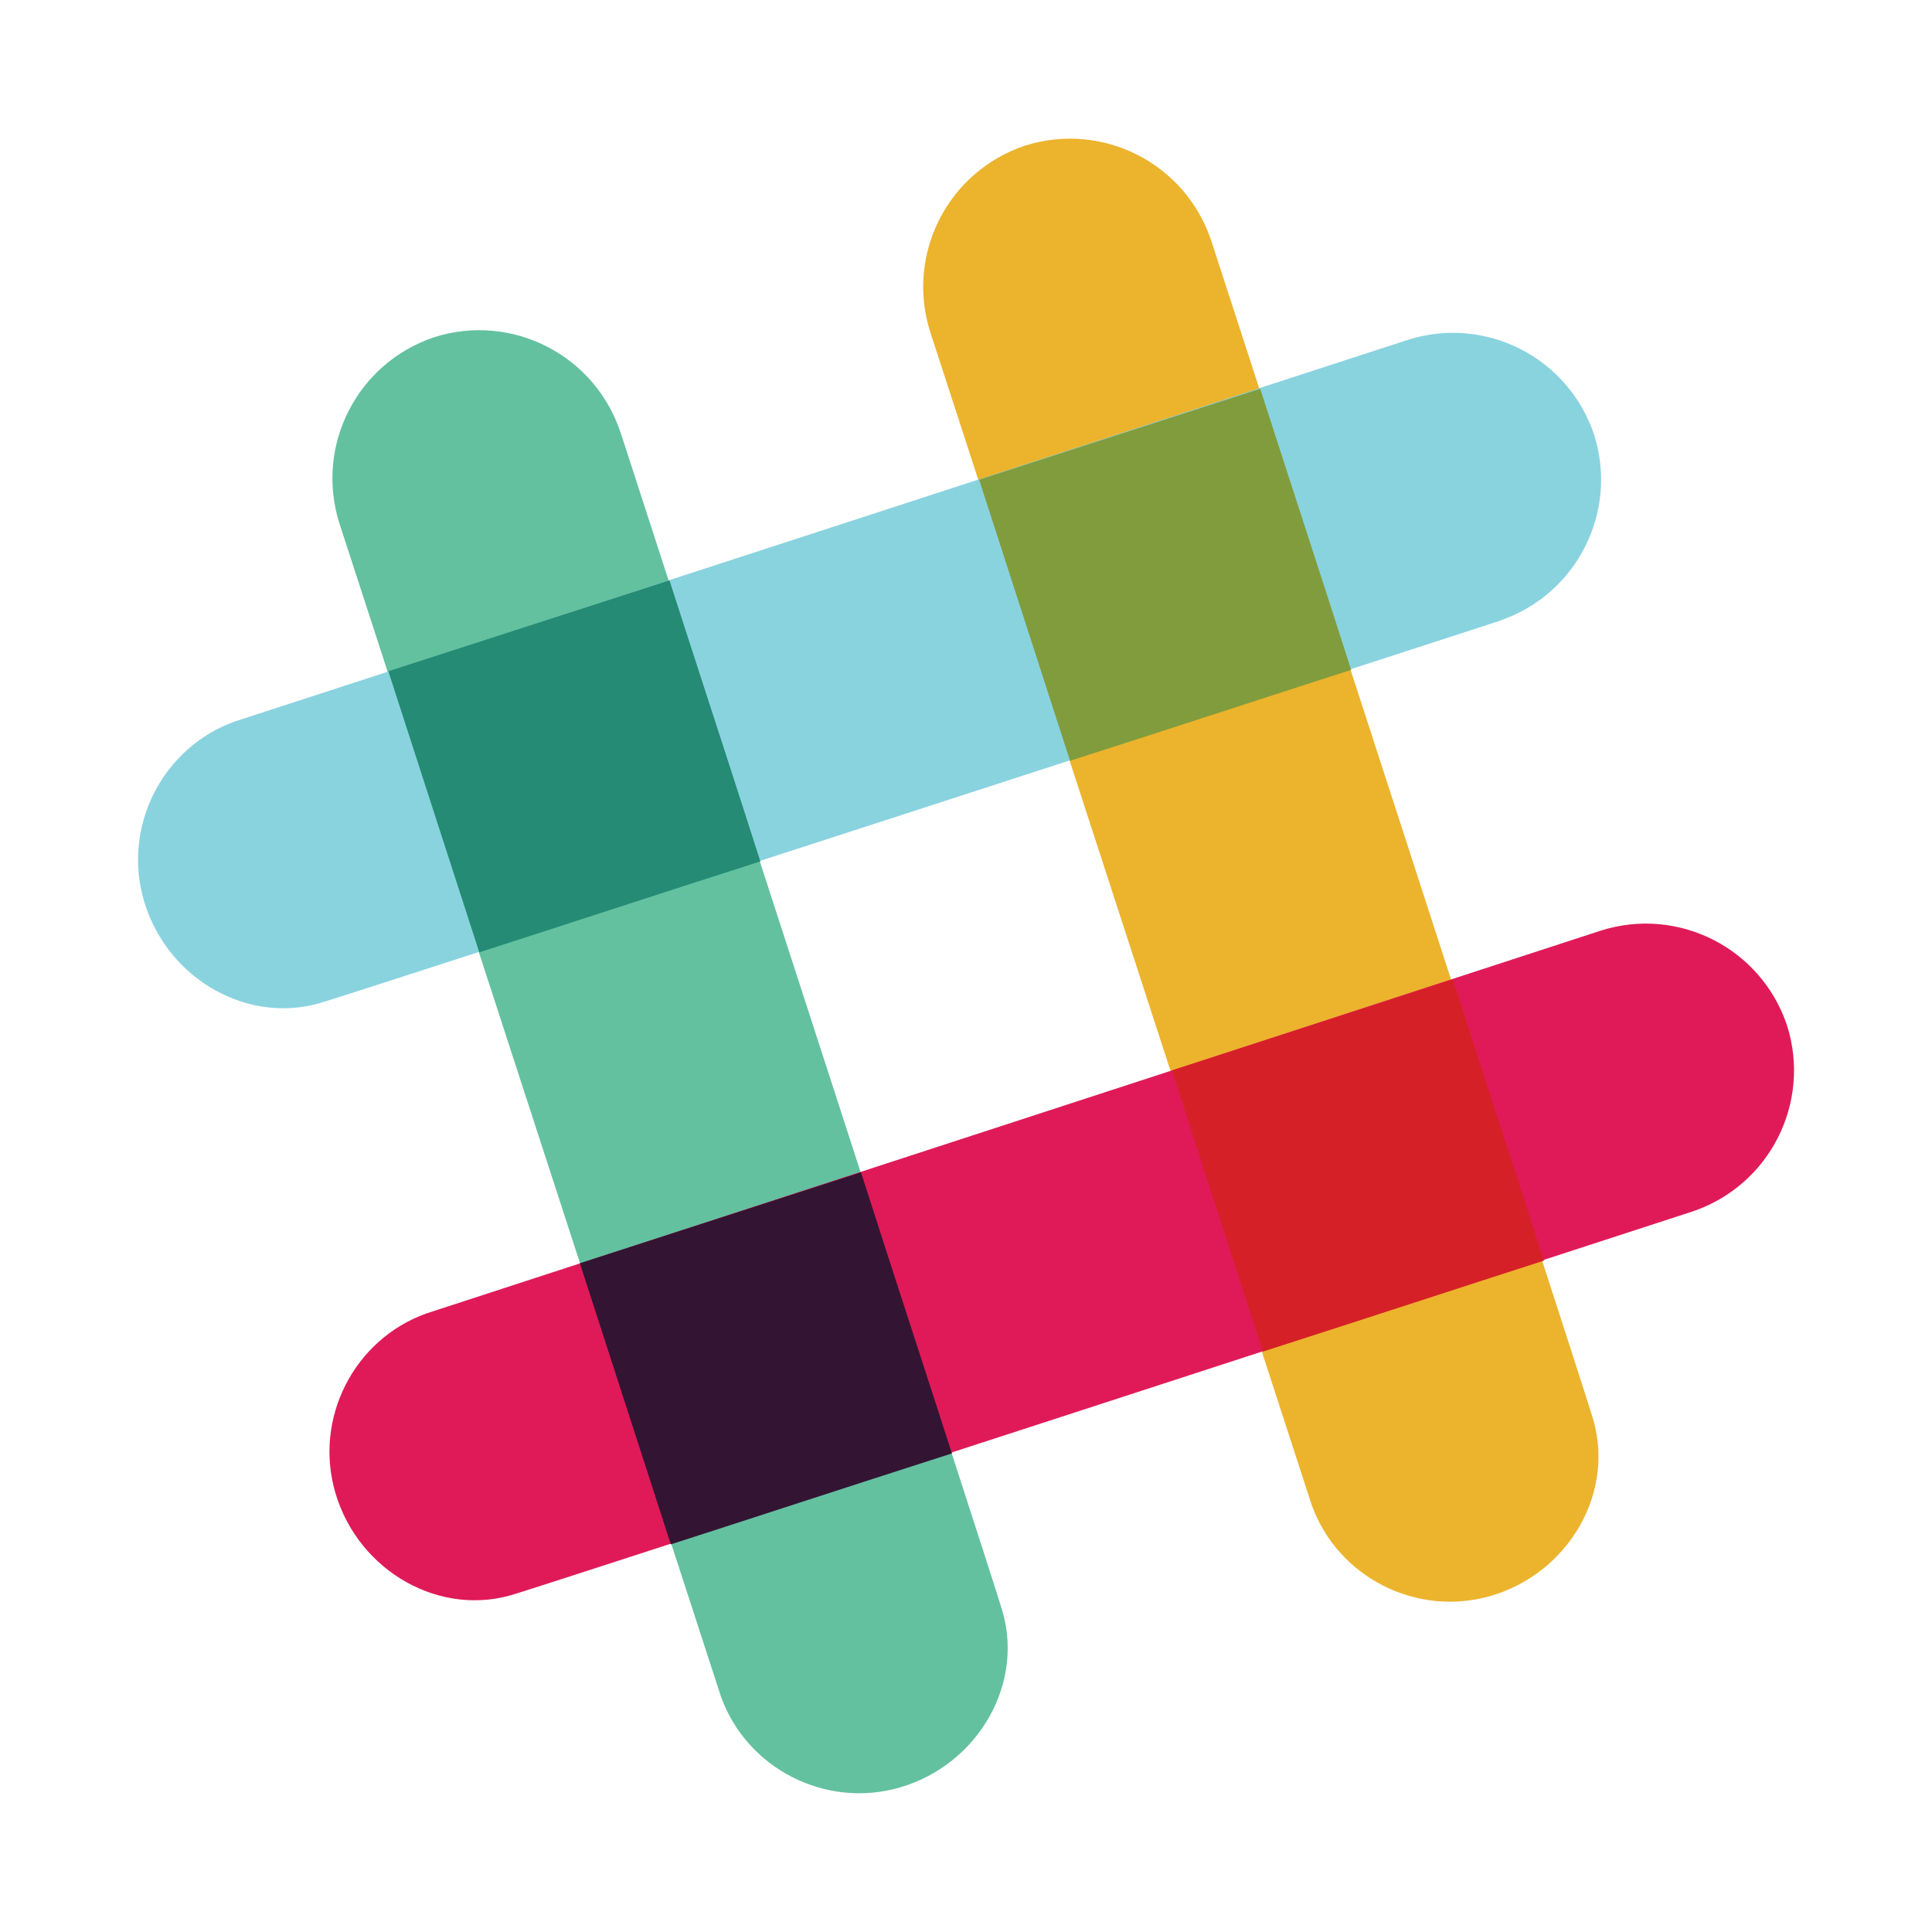
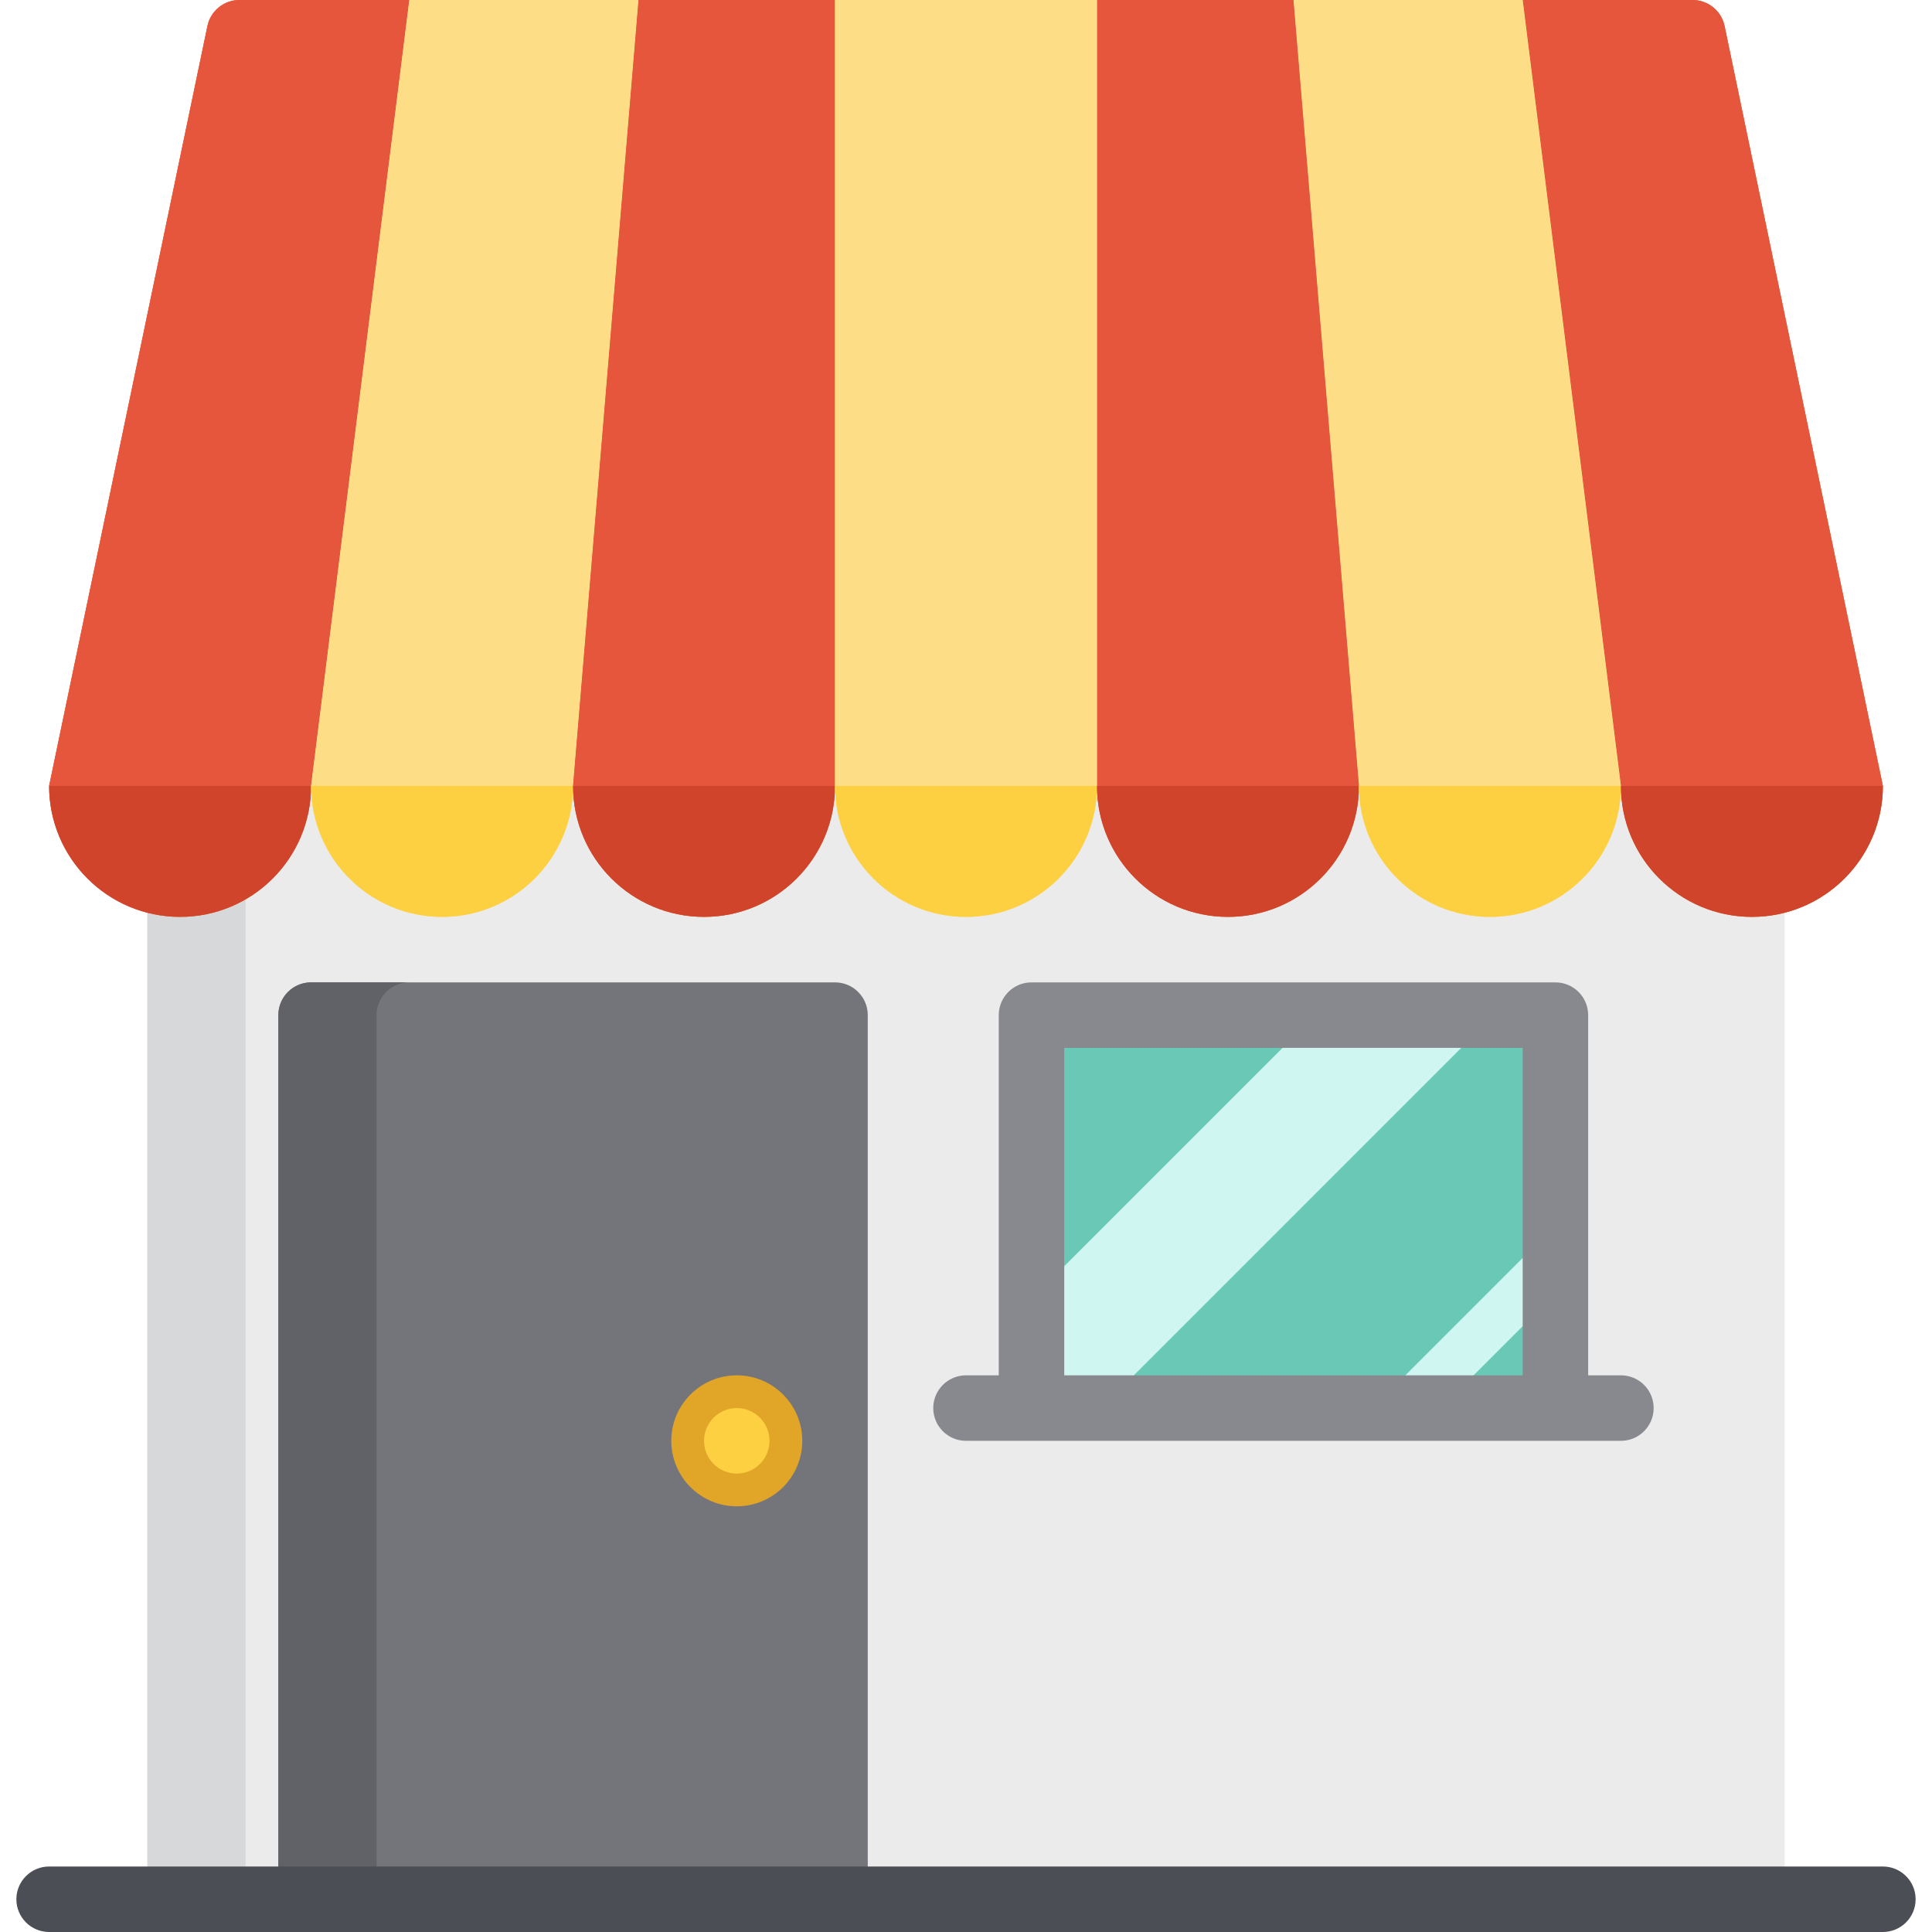
- <svg xmlns="http://www.w3.org/2000/svg" width="64px" height="64px" viewBox="0 0 14 14" role="img" focusable="false" aria-hidden="true" fill="#000000">
+ <svg xmlns="http://www.w3.org/2000/svg" version="1.1" id="Layer_1" viewBox="0 0 512 512" xml:space="preserve" width="64px" height="64px" fill="#000000">
  <g id="SVGRepo_bgCarrier" stroke-width="0" />
  <g id="SVGRepo_tracerCarrier" stroke-linecap="round" stroke-linejoin="round" />
  <g id="SVGRepo_iconCarrier">
-     <path fill="#ecb32d" d="M8.777 1.744c-.187-.561-.787-.866-1.348-.689-.561.187-.866.787-.689 1.348l2.765 8.502c.187.522.758.817 1.299.659.571-.167.915-.768.728-1.319 0-.02-2.755-8.502-2.755-8.502z" />
-     <path fill="#63c1a0" d="M4.496 3.132c-.187-.561-.787-.866-1.348-.689-.561.187-.866.787-.689 1.348l2.765 8.502c.187.522.758.817 1.299.659.571-.167.915-.768.728-1.319 0-.02-2.755-8.502-2.755-8.502z" />
-     <path fill="#e01a59" d="M12.261 8.78c.561-.187.866-.787.689-1.348-.187-.561-.787-.866-1.348-.689L3.089 9.518c-.522.187-.817.758-.659 1.299.167.571.768.915 1.319.728.02 0 8.512-2.765 8.512-2.765z" />
-     <path fill="#331433" d="M4.861 11.191c.551-.177 1.269-.413 2.037-.659-.177-.551-.413-1.269-.659-2.037l-2.037.659.659 2.037z" />
-     <path fill="#d62027" d="M9.151 9.794c.768-.246 1.486-.482 2.037-.659-.177-.551-.413-1.269-.659-2.037l-2.037.659.659 2.037z" />
-     <path fill="#89d3df" d="M10.863 4.499c.561-.187.866-.787.689-1.348-.187-.561-.787-.866-1.348-.689L1.702 5.228c-.522.187-.817.758-.659 1.299.167.571.768.915 1.319.728.02 0 8.502-2.755 8.502-2.755z" />
-     <path fill="#258b74" d="M3.473 6.901c.551-.177 1.269-.413 2.037-.659-.246-.768-.482-1.486-.659-2.037L2.814 4.864l.659 2.037z" />
-     <path fill="#819c3c" d="M7.754 5.513c.768-.246 1.486-.482 2.037-.659-.246-.768-.482-1.486-.659-2.037l-2.037.659.659 2.037z" />
+     <rect x="39.051" y="208.271" style="fill:#EBEBEC;" width="433.898" height="295.051" />
+     <rect x="39.051" y="208.271" style="fill:#D7D8D9;" width="26.034" height="295.051" />
+     <path style="fill:#FDDD85;" d="M457.033,6.908C456.194,2.884,452.647,0,448.537,0h-45.012H342.78h-52.068h-69.424H169.22h-60.746 H63.463c-4.11,0-7.657,2.884-8.496,6.908l-41.95,201.364c0,19.171,15.541,34.712,34.712,34.712s34.712-15.541,34.712-34.712 c0,19.171,15.541,34.712,34.712,34.712s34.712-15.541,34.712-34.712c0,19.171,15.541,34.712,34.712,34.712 s34.712-15.541,34.712-34.712c0,19.171,15.541,34.712,34.712,34.712s34.712-15.541,34.712-34.712 c0,19.171,15.541,34.712,34.712,34.712s34.712-15.541,34.712-34.712c0,19.171,15.541,34.712,34.712,34.712 c19.171,0,34.712-15.541,34.712-34.712c0,19.171,15.541,34.712,34.712,34.712s34.712-15.541,34.712-34.712L457.033,6.908z" />
+     <path style="fill:#E5563C;" d="M63.463,0c-4.11,0-7.657,2.884-8.496,6.908l-41.95,201.364c0,19.171,15.541,34.712,34.712,34.712 s34.712-15.541,34.712-34.712L108.475,0H63.463z" />
+     <path style="fill:#CF442B;" d="M47.729,242.983c19.171,0,34.712-15.541,34.712-34.712H13.017 C13.017,227.442,28.558,242.983,47.729,242.983L47.729,242.983z" />
+     <path style="fill:#FDDD85;" d="M108.475,0L82.441,208.271c0,19.171,15.541,34.712,34.712,34.712s34.712-15.541,34.712-34.712 L169.22,0H108.475z" />
+     <path style="fill:#FDD042;" d="M117.153,242.983c19.171,0,34.712-15.541,34.712-34.712H82.441 C82.441,227.442,97.982,242.983,117.153,242.983L117.153,242.983z" />
+     <path style="fill:#E5563C;" d="M169.22,0l-17.356,208.271c0,19.171,15.541,34.712,34.712,34.712s34.712-15.541,34.712-34.712V0 H169.22z" />
+     <path style="fill:#CF442B;" d="M186.576,242.983c19.171,0,34.712-15.541,34.712-34.712h-69.424 C151.864,227.442,167.406,242.983,186.576,242.983L186.576,242.983z" />
+     <path style="fill:#FDDD85;" d="M221.288,0v208.271c0,19.171,15.541,34.712,34.712,34.712s34.712-15.541,34.712-34.712V0H221.288z" />
+     <path style="fill:#FDD042;" d="M256,242.983c19.171,0,34.712-15.541,34.712-34.712h-69.424 C221.288,227.442,236.829,242.983,256,242.983L256,242.983z" />
+     <path style="fill:#E5563C;" d="M342.78,0h-52.068v208.271c0,19.171,15.541,34.712,34.712,34.712s34.712-15.541,34.712-34.712 L342.78,0z" />
+     <path style="fill:#CF442B;" d="M325.424,242.983c19.171,0,34.712-15.541,34.712-34.712h-69.424 C290.712,227.442,306.253,242.983,325.424,242.983L325.424,242.983z" />
+     <path style="fill:#FDDD85;" d="M403.525,0H342.78l17.356,208.271c0,19.171,15.541,34.712,34.712,34.712 c19.171,0,34.712-15.541,34.712-34.712L403.525,0z" />
+     <path style="fill:#FDD042;" d="M394.847,242.983L394.847,242.983c19.171,0,34.712-15.541,34.712-34.712h-69.424 C360.136,227.442,375.677,242.983,394.847,242.983z" />
+     <path style="fill:#E5563C;" d="M457.033,6.908C456.194,2.884,452.647,0,448.537,0h-45.012l26.034,208.271 c0,19.171,15.541,34.712,34.712,34.712s34.712-15.541,34.712-34.712L457.033,6.908z" />
+     <path style="fill:#CF442B;" d="M464.271,242.983c19.171,0,34.712-15.541,34.712-34.712h-69.424 C429.559,227.442,445.1,242.983,464.271,242.983L464.271,242.983z" />
+     <path style="fill:#E5563C;" d="M63.463,0h45.012L82.441,208.271H13.017L54.967,6.908C55.806,2.884,59.353,0,63.463,0z" />
+     <polygon style="fill:#FDDD85;" points="108.475,0 169.22,0 151.864,208.271 82.441,208.271 " />
+     <g>
+       <polygon style="fill:#E5563C;" points="169.22,0 221.288,0 221.288,208.271 151.864,208.271 " />
+       <path style="fill:#E5563C;" d="M448.537,0h-45.012l26.034,208.271h69.424L457.033,6.908C456.194,2.884,452.647,0,448.537,0z" />
+     </g>
+     <polygon style="fill:#FDDD85;" points="403.525,0 342.78,0 360.136,208.271 429.559,208.271 " />
+     <polygon style="fill:#E5563C;" points="342.78,0 290.712,0 290.712,208.271 360.136,208.271 " />
+     <rect x="221.288" style="fill:#FDDD85;" width="69.424" height="208.271" />
+     <path style="fill:#74757B;" d="M221.288,260.339H82.441c-4.792,0-8.678,3.886-8.678,8.678v225.627c0,4.792,3.886,8.678,8.678,8.678 h138.847c4.792,0,8.678-3.886,8.678-8.678V269.017C229.966,264.225,226.081,260.339,221.288,260.339z" />
+     <path style="fill:#606268;" d="M99.797,494.644V269.017c0-4.792,3.886-8.678,8.678-8.678H82.441c-4.792,0-8.678,3.886-8.678,8.678 v225.627c0,4.792,3.886,8.678,8.678,8.678h26.034C103.682,503.322,99.797,499.436,99.797,494.644z" />
+     <circle style="fill:#E1A527;" cx="195.254" cy="381.831" r="17.356" />
+     <circle style="fill:#FDD042;" cx="195.254" cy="381.831" r="8.678" />
+     <path style="fill:#4C4E55;" d="M498.983,512H13.017c-4.792,0-8.678-3.886-8.678-8.678c0-4.792,3.886-8.678,8.678-8.678h485.966 c4.792,0,8.678,3.886,8.678,8.678C507.661,508.114,503.775,512,498.983,512z" />
+     <rect x="273.356" y="269.017" style="fill:#CFF6F1;" width="138.847" height="104.136" />
+     <g>
+       <polygon style="fill:#6AC8B7;" points="381.831,373.153 412.203,373.153 412.203,342.78 " />
+       <polygon style="fill:#6AC8B7;" points="395.932,269.017 291.797,373.153 363.751,373.153 412.203,324.7 412.203,269.017 " />
+       <polygon style="fill:#6AC8B7;" points="273.356,269.017 273.356,344.226 348.565,269.017 " />
+     </g>
+     <path style="fill:#88898E;" d="M429.559,364.475h-8.678v-95.458c0-4.792-3.886-8.678-8.678-8.678H273.356 c-4.792,0-8.678,3.886-8.678,8.678v95.458H256c-4.792,0-8.678,3.886-8.678,8.678c0,4.792,3.886,8.678,8.678,8.678h173.559 c4.792,0,8.678-3.886,8.678-8.678C438.237,368.36,434.352,364.475,429.559,364.475z M282.034,364.475v-86.78h121.492v86.78H282.034z " />
  </g>
</svg>
